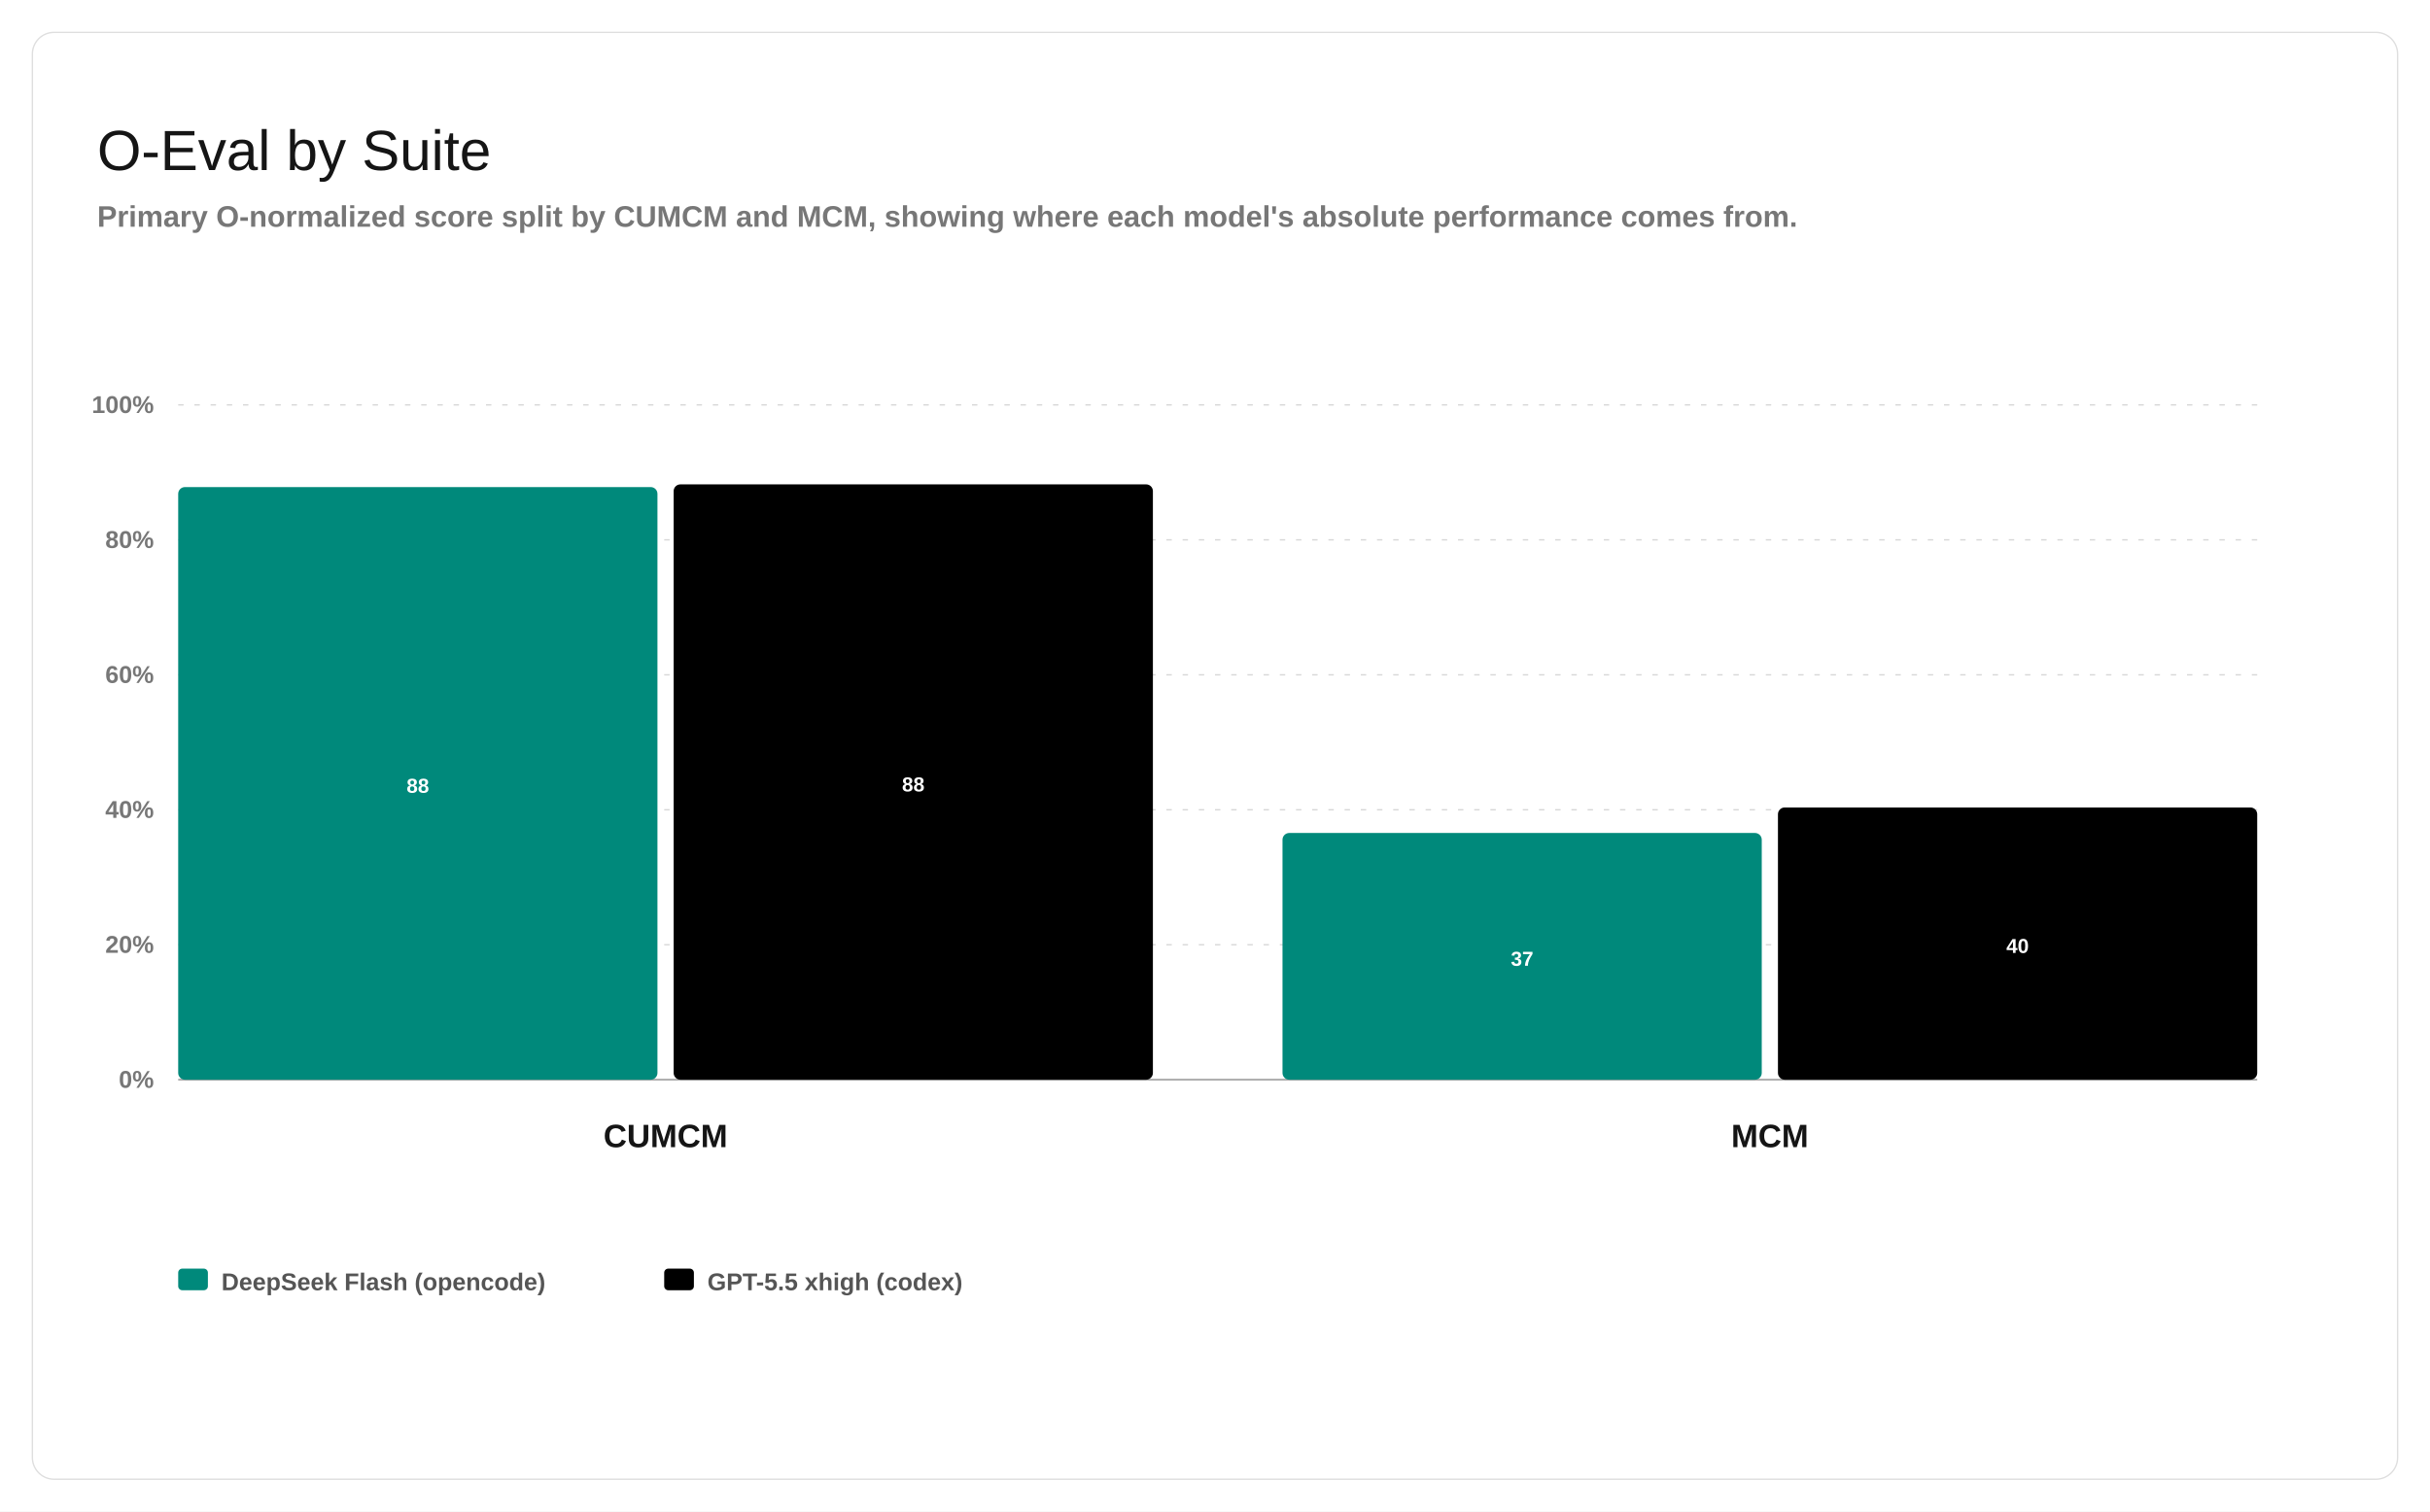
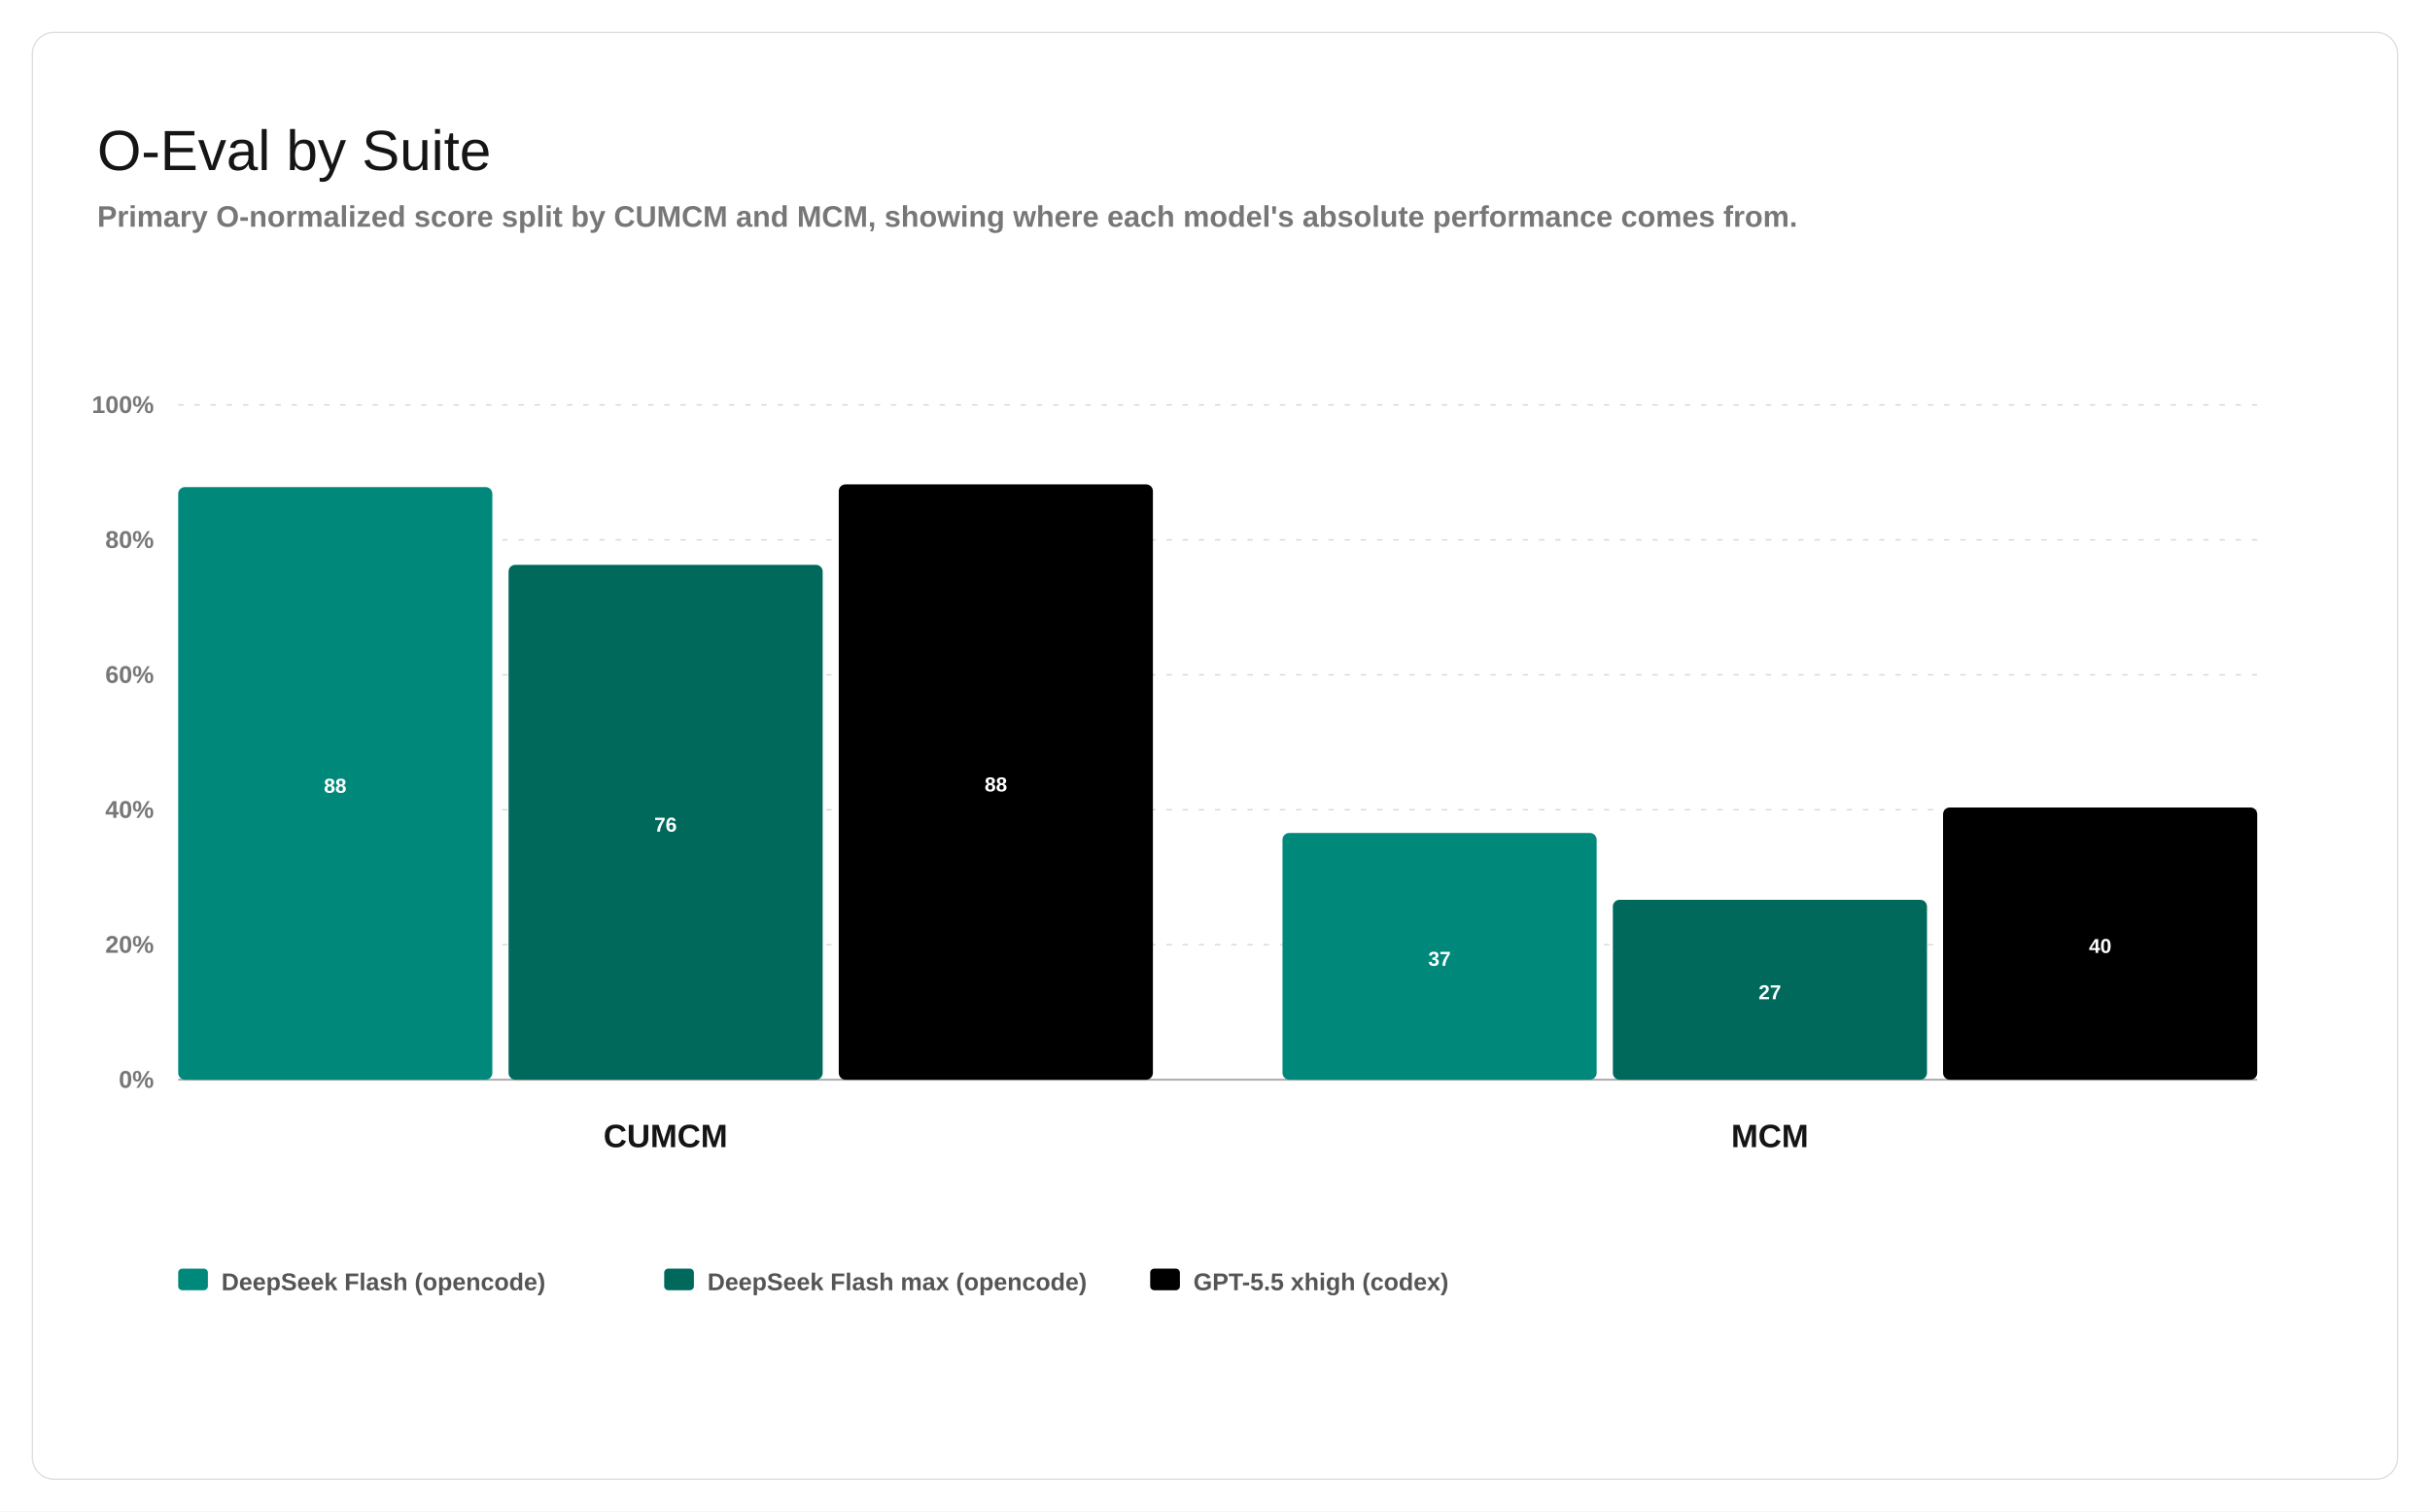
<svg xmlns="http://www.w3.org/2000/svg" width="1800" height="1120" viewBox="0 0 1800 1120" role="img">
  <style>
      .title { font-family: Georgia, Times, serif; font-size: 42px; font-weight: 500; fill: #050505; }
      .subtitle { font-family: Arial, Helvetica, sans-serif; font-size: 22px; fill: #777777; font-weight: 650; }
      .axis { font-family: Arial, Helvetica, sans-serif; font-size: 18px; fill: #777777; font-weight: 650; }
      .axis-title { font-family: Arial, Helvetica, sans-serif; font-size: 22px; fill: #111111; font-weight: 720; }
      .label { font-family: Arial, Helvetica, sans-serif; font-size: 19px; fill: #151515; font-weight: 700; }
      .small { font-family: Arial, Helvetica, sans-serif; font-size: 18px; fill: #777777; font-weight: 650; }
    </style>
  <rect width="1800" height="1120" fill="#ffffff" />
  <rect x="24.0" y="24.0" width="1752.0" height="1072.0" fill="#ffffff" rx="16.0" stroke="#dedede" />
  <text x="72.0" y="126.0" text-anchor="start" font-family="Arial, Helvetica, sans-serif" font-size="42" font-weight="500" fill="#151515">O-Eval by Suite</text>
  <text x="72.0" y="168.0" text-anchor="start" font-family="Arial, Helvetica, sans-serif" font-size="22" font-weight="650" fill="#777777">Primary O-normalized score split by CUMCM and MCM, showing where each model's absolute performance comes from.</text>
  <line x1="132.0" y1="800.0" x2="1672.0" y2="800.0" stroke="#aaaaaa" stroke-width="1.4" />
  <text x="114.0" y="806.0" text-anchor="end" font-family="Arial, Helvetica, sans-serif" font-size="18" font-weight="600" fill="#777777">0%</text>
  <line x1="132.0" y1="700.0" x2="1672.0" y2="700.0" stroke="#d7d7d7" stroke-width="1.0" stroke-dasharray="4 8" />
  <text x="114.0" y="706.0" text-anchor="end" font-family="Arial, Helvetica, sans-serif" font-size="18" font-weight="600" fill="#777777">20%</text>
  <line x1="132.0" y1="600.0" x2="1672.0" y2="600.0" stroke="#d7d7d7" stroke-width="1.0" stroke-dasharray="4 8" />
  <text x="114.0" y="606.0" text-anchor="end" font-family="Arial, Helvetica, sans-serif" font-size="18" font-weight="600" fill="#777777">40%</text>
  <line x1="132.0" y1="500.0" x2="1672.0" y2="500.0" stroke="#d7d7d7" stroke-width="1.0" stroke-dasharray="4 8" />
  <text x="114.0" y="506.0" text-anchor="end" font-family="Arial, Helvetica, sans-serif" font-size="18" font-weight="600" fill="#777777">60%</text>
  <line x1="132.0" y1="400.0" x2="1672.0" y2="400.0" stroke="#d7d7d7" stroke-width="1.0" stroke-dasharray="4 8" />
  <text x="114.0" y="406.0" text-anchor="end" font-family="Arial, Helvetica, sans-serif" font-size="18" font-weight="600" fill="#777777">80%</text>
  <line x1="132.0" y1="300.0" x2="1672.0" y2="300.0" stroke="#d7d7d7" stroke-width="1.0" stroke-dasharray="4 8" />
  <text x="114.0" y="306.0" text-anchor="end" font-family="Arial, Helvetica, sans-serif" font-size="18" font-weight="600" fill="#777777">100%</text>
  <text x="493.0" y="850.0" text-anchor="middle" font-family="Arial, Helvetica, sans-serif" font-size="24" font-weight="800" fill="#151515">CUMCM</text>
-   <rect x="132.0" y="360.9" width="355.0" height="439.1" fill="#00897b" rx="5.0" />
-   <text x="309.5" y="587.4" text-anchor="middle" font-family="Arial, Helvetica, sans-serif" font-size="15" font-weight="800" fill="#ffffff">88</text>
-   <rect x="499.0" y="358.9" width="355.0" height="441.1" fill="#000000" rx="5.0" />
-   <text x="676.5" y="586.4" text-anchor="middle" font-family="Arial, Helvetica, sans-serif" font-size="15" font-weight="800" fill="#ffffff">88</text>
+   <rect x="132.0" y="360.9" width="232.7" height="439.1" fill="#00897b" rx="5.0" />
+   <text x="248.3" y="587.4" text-anchor="middle" font-family="Arial, Helvetica, sans-serif" font-size="15" font-weight="800" fill="#ffffff">88</text>
+   <rect x="376.7" y="418.5" width="232.7" height="381.5" fill="#00695c" rx="5.0" />
+   <text x="493.0" y="616.2" text-anchor="middle" font-family="Arial, Helvetica, sans-serif" font-size="15" font-weight="800" fill="#ffffff">76</text>
+   <rect x="621.3" y="358.9" width="232.7" height="441.1" fill="#000000" rx="5.0" />
+   <text x="737.7" y="586.4" text-anchor="middle" font-family="Arial, Helvetica, sans-serif" font-size="15" font-weight="800" fill="#ffffff">88</text>
  <text x="1311.0" y="850.0" text-anchor="middle" font-family="Arial, Helvetica, sans-serif" font-size="24" font-weight="800" fill="#151515">MCM</text>
-   <rect x="950.0" y="617.2" width="355.0" height="182.8" fill="#00897b" rx="5.0" />
-   <text x="1127.5" y="715.6" text-anchor="middle" font-family="Arial, Helvetica, sans-serif" font-size="15" font-weight="800" fill="#ffffff">37</text>
-   <rect x="1317.0" y="598.3" width="355.0" height="201.7" fill="#000000" rx="5.0" />
-   <text x="1494.5" y="706.1" text-anchor="middle" font-family="Arial, Helvetica, sans-serif" font-size="15" font-weight="800" fill="#ffffff">40</text>
+   <rect x="950.0" y="617.2" width="232.7" height="182.8" fill="#00897b" rx="5.0" />
+   <text x="1066.3" y="715.6" text-anchor="middle" font-family="Arial, Helvetica, sans-serif" font-size="15" font-weight="800" fill="#ffffff">37</text>
+   <rect x="1194.7" y="666.7" width="232.7" height="133.3" fill="#00695c" rx="5.0" />
+   <text x="1311.0" y="740.4" text-anchor="middle" font-family="Arial, Helvetica, sans-serif" font-size="15" font-weight="800" fill="#ffffff">27</text>
+   <rect x="1439.3" y="598.3" width="232.7" height="201.7" fill="#000000" rx="5.0" />
+   <text x="1555.7" y="706.1" text-anchor="middle" font-family="Arial, Helvetica, sans-serif" font-size="15" font-weight="800" fill="#ffffff">40</text>
  <rect x="132.0" y="940.0" width="22.0" height="16.0" fill="#00897b" rx="3.0" />
  <text x="164.0" y="956.0" text-anchor="start" font-family="Arial, Helvetica, sans-serif" font-size="18" font-weight="600" fill="#555555">DeepSeek Flash (opencode)</text>
-   <rect x="492.0" y="940.0" width="22.0" height="16.0" fill="#000000" rx="3.0" />
-   <text x="524.0" y="956.0" text-anchor="start" font-family="Arial, Helvetica, sans-serif" font-size="18" font-weight="600" fill="#555555">GPT-5.5 xhigh (codex)</text>
+   <rect x="492.0" y="940.0" width="22.0" height="16.0" fill="#00695c" rx="3.0" />
+   <text x="524.0" y="956.0" text-anchor="start" font-family="Arial, Helvetica, sans-serif" font-size="18" font-weight="600" fill="#555555">DeepSeek Flash max (opencode)</text>
+   <rect x="852.0" y="940.0" width="22.0" height="16.0" fill="#000000" rx="3.0" />
+   <text x="884.0" y="956.0" text-anchor="start" font-family="Arial, Helvetica, sans-serif" font-size="18" font-weight="600" fill="#555555">GPT-5.5 xhigh (codex)</text>
</svg>
